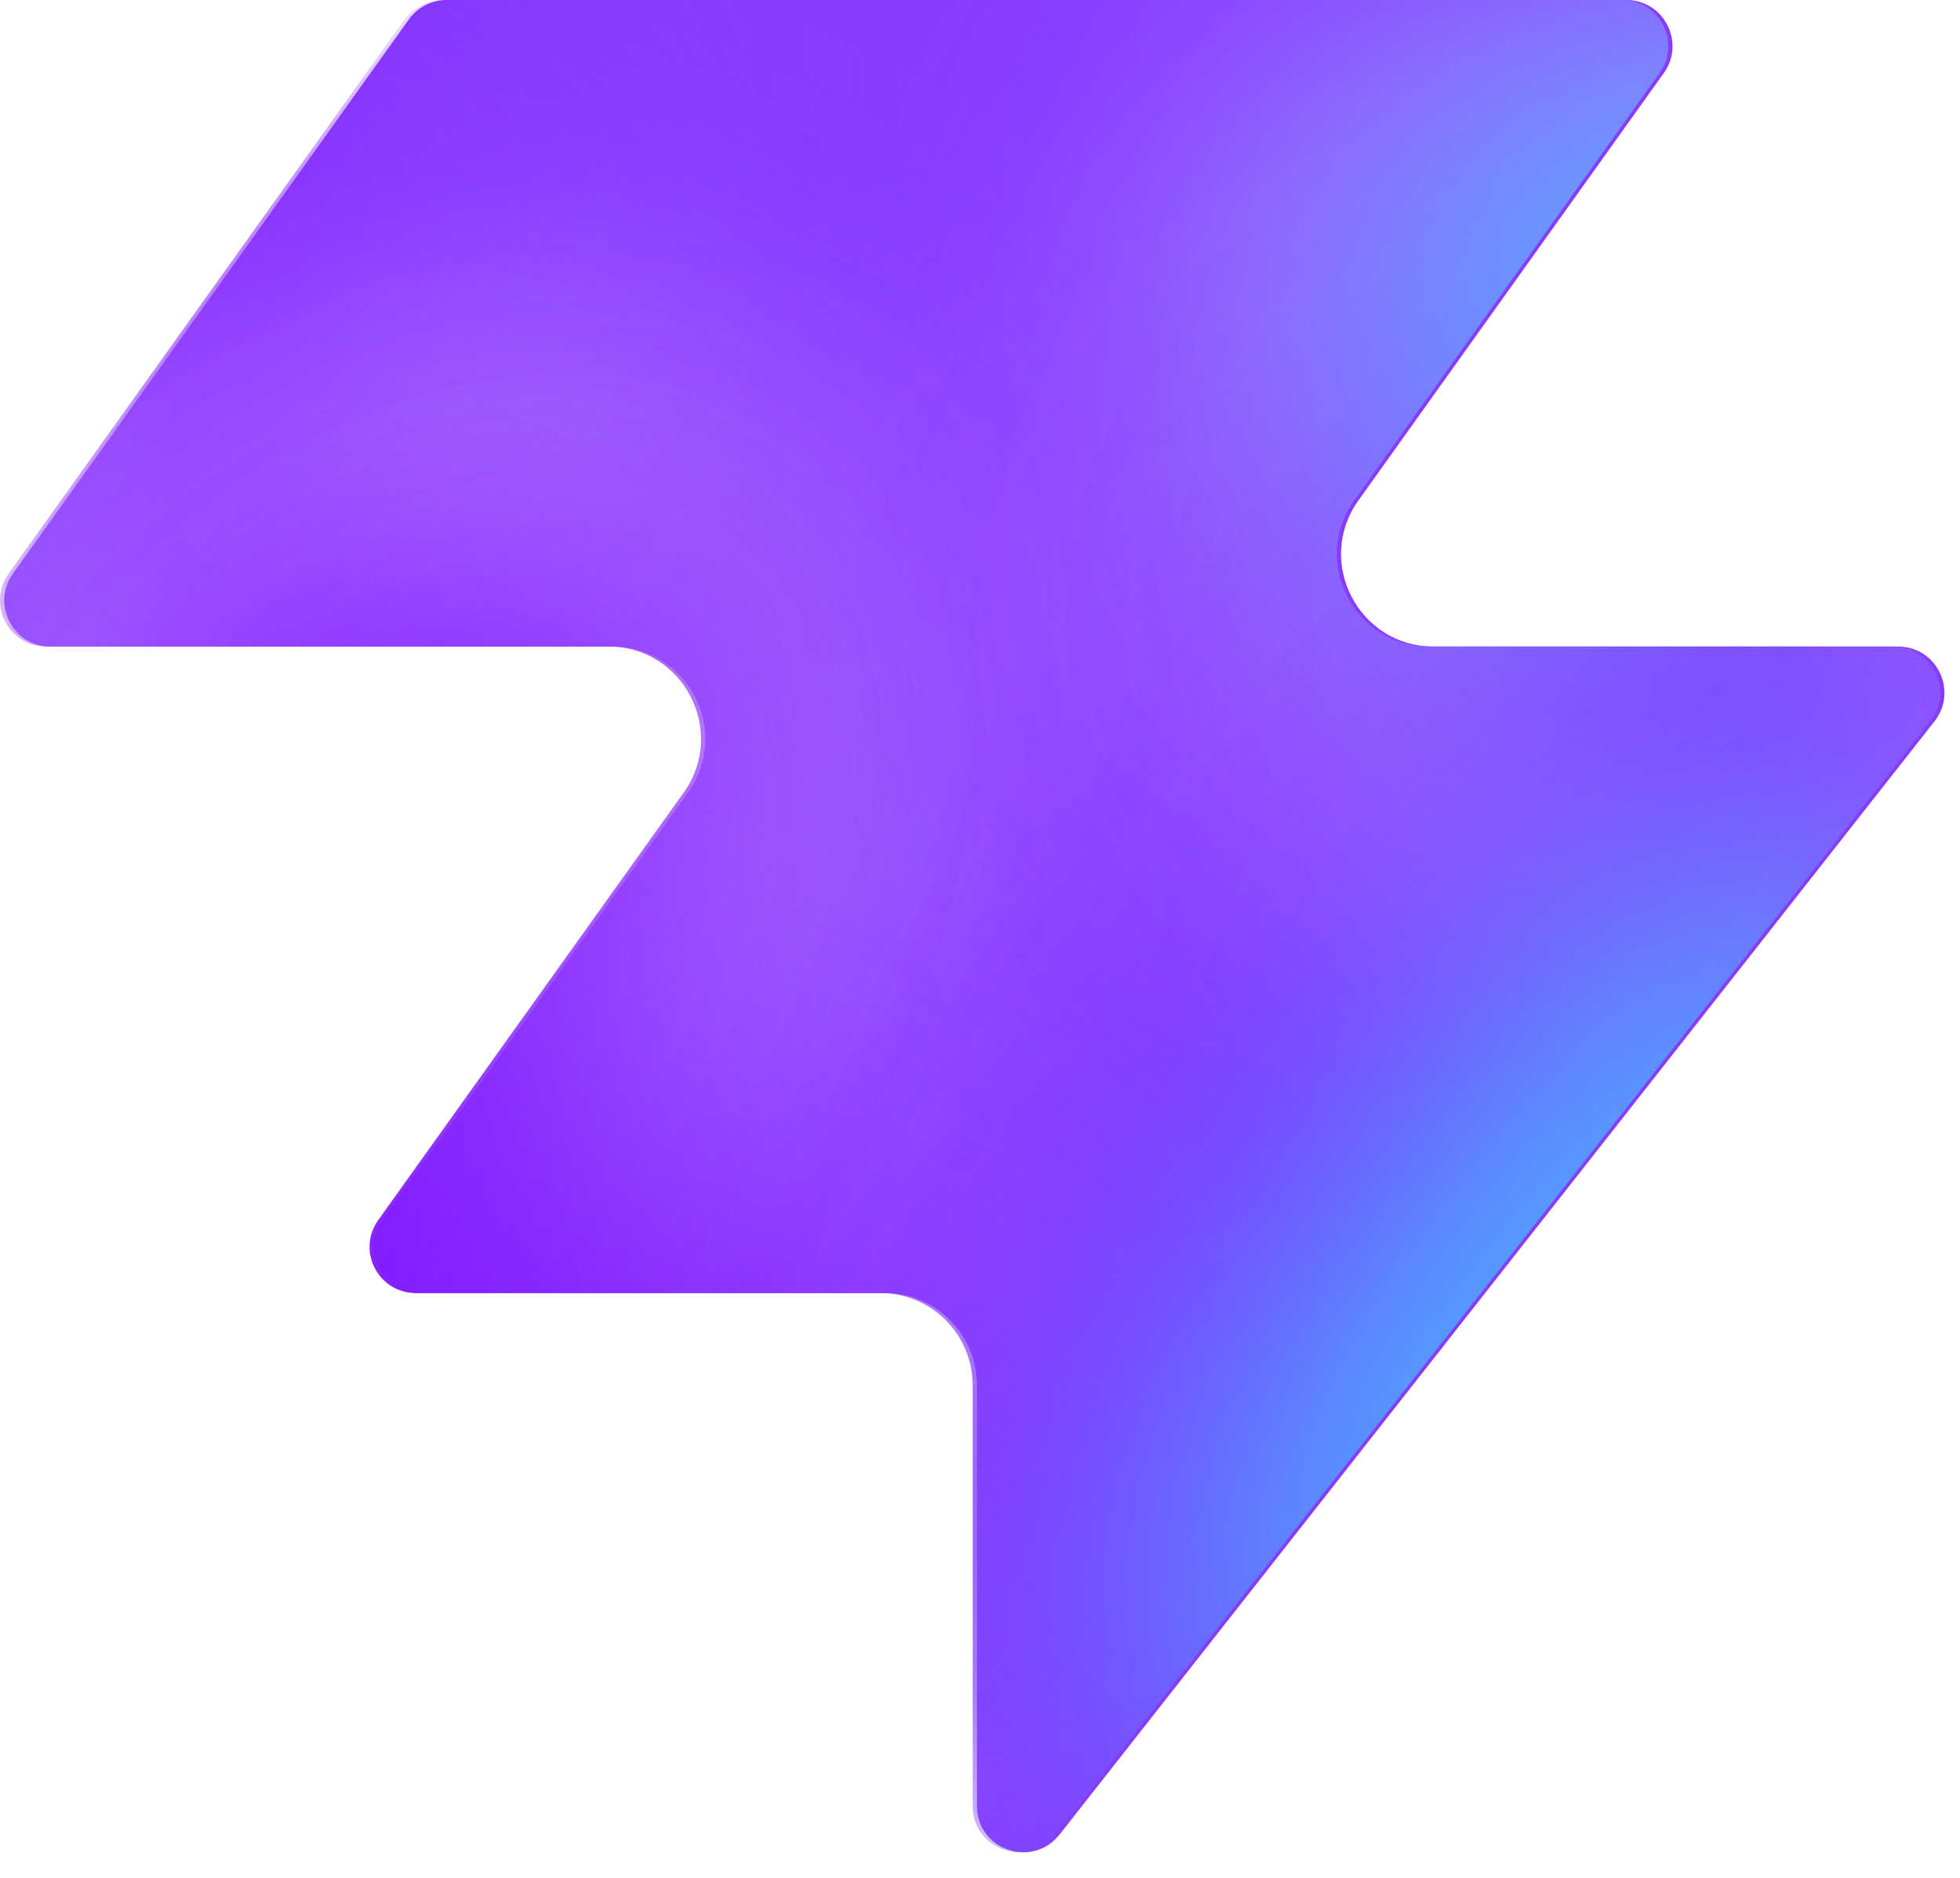
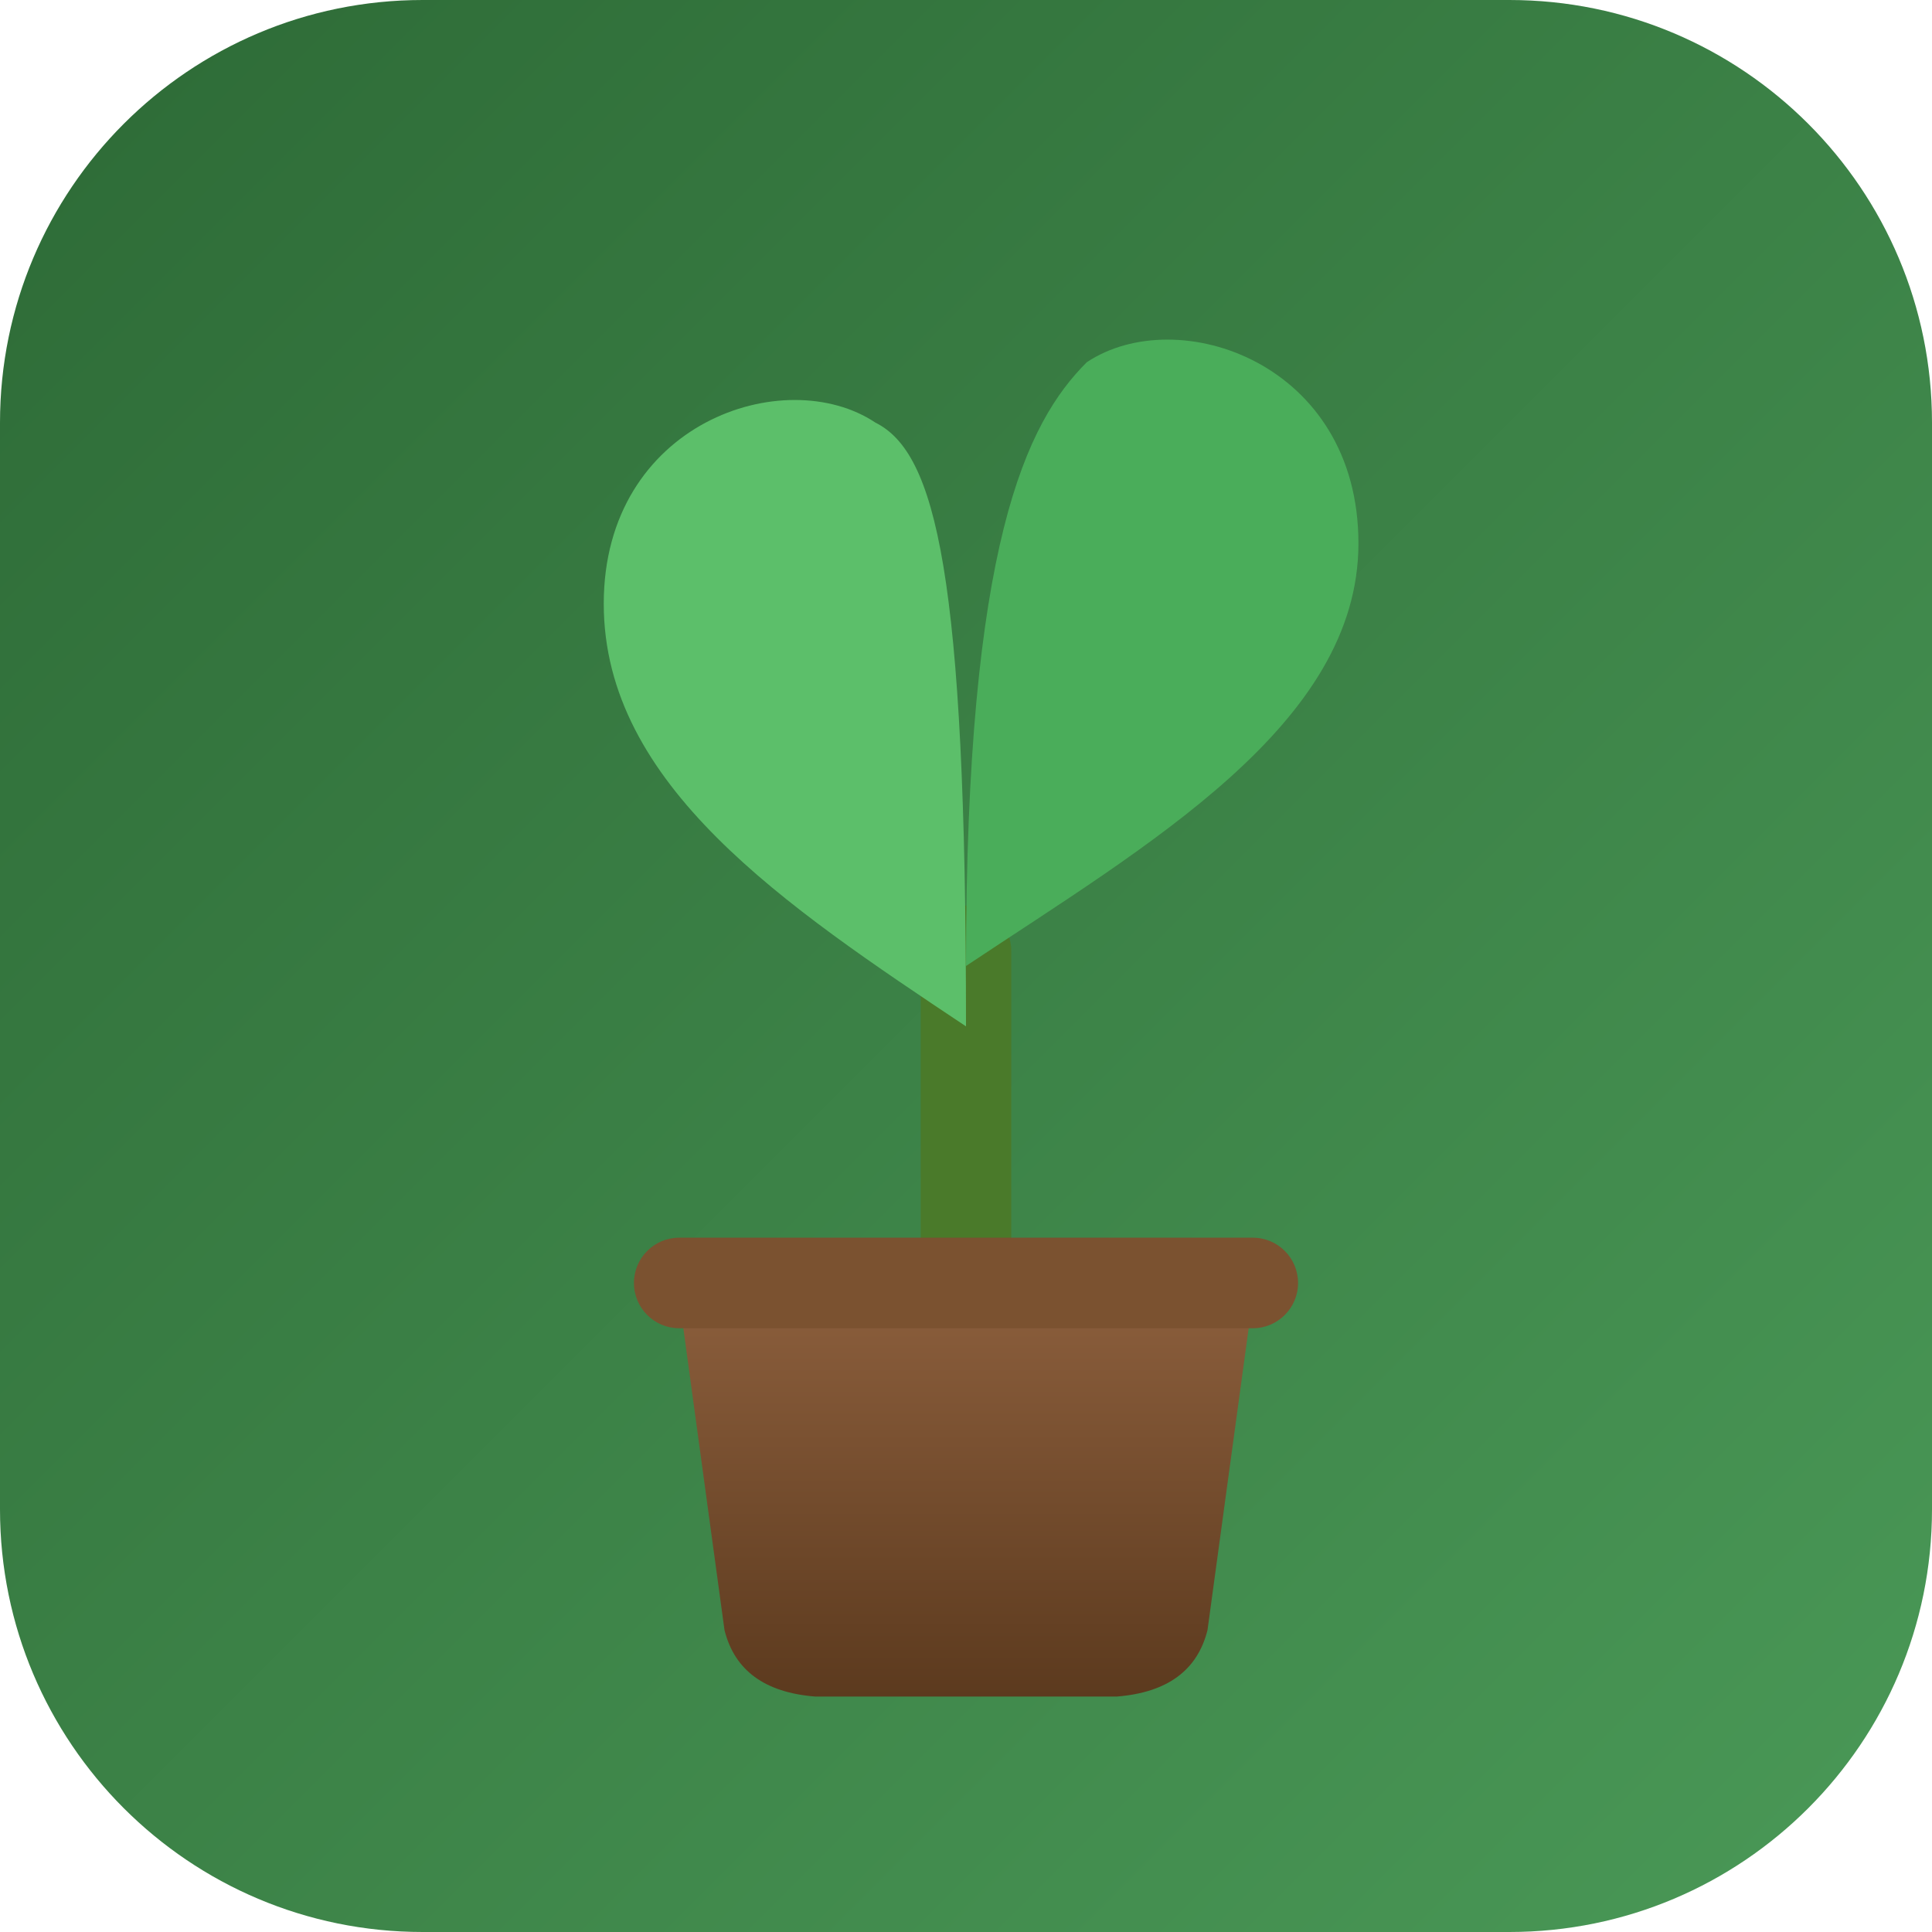
- <svg xmlns="http://www.w3.org/2000/svg" width="48" height="46" fill="none" viewBox="0 0 48 46">
-   <path fill="#863bff" d="M25.946 44.938c-.664.845-2.021.375-2.021-.698V33.937a2.26 2.26 0 0 0-2.262-2.262H10.287c-.92 0-1.456-1.04-.92-1.788l7.48-10.471c1.07-1.497 0-3.578-1.842-3.578H1.237c-.92 0-1.456-1.04-.92-1.788L10.013.474c.214-.297.556-.474.92-.474h28.894c.92 0 1.456 1.04.92 1.788l-7.48 10.471c-1.07 1.498 0 3.579 1.842 3.579h11.377c.943 0 1.473 1.088.89 1.83L25.947 44.94z" style="fill:#863bff;fill:color(display-p3 .525 .23 1);fill-opacity:1" />
-   <mask id="a" width="48" height="46" x="0" y="0" maskUnits="userSpaceOnUse" style="mask-type:alpha">
-     <path fill="#000" d="M25.842 44.938c-.664.844-2.021.375-2.021-.698V33.937a2.26 2.26 0 0 0-2.262-2.262H10.183c-.92 0-1.456-1.04-.92-1.788l7.48-10.471c1.07-1.498 0-3.579-1.842-3.579H1.133c-.92 0-1.456-1.04-.92-1.787L9.91.473c.214-.297.556-.474.92-.474h28.894c.92 0 1.456 1.04.92 1.788l-7.48 10.471c-1.07 1.498 0 3.578 1.842 3.578h11.377c.943 0 1.473 1.088.89 1.832L25.843 44.94z" style="fill:#000;fill-opacity:1" />
-   </mask>
-   <g mask="url(#a)">
-     <g filter="url(#b)">
-       <ellipse cx="5.508" cy="14.704" fill="#ede6ff" rx="5.508" ry="14.704" style="fill:#ede6ff;fill:color(display-p3 .927 .903 1);fill-opacity:1" transform="matrix(.00324 1 1 -.00324 -4.47 31.516)" />
-     </g>
-     <g filter="url(#c)">
-       <ellipse cx="10.399" cy="29.851" fill="#ede6ff" rx="10.399" ry="29.851" style="fill:#ede6ff;fill:color(display-p3 .927 .903 1);fill-opacity:1" transform="matrix(.00324 1 1 -.00324 -39.328 7.883)" />
-     </g>
-     <g filter="url(#d)">
-       <ellipse cx="5.508" cy="30.487" fill="#7e14ff" rx="5.508" ry="30.487" style="fill:#7e14ff;fill:color(display-p3 .492 .077 1);fill-opacity:1" transform="rotate(89.814 -25.913 -14.639)scale(1 -1)" />
-     </g>
-     <g filter="url(#e)">
-       <ellipse cx="5.508" cy="30.599" fill="#7e14ff" rx="5.508" ry="30.599" style="fill:#7e14ff;fill:color(display-p3 .492 .077 1);fill-opacity:1" transform="rotate(89.814 -32.644 -3.334)scale(1 -1)" />
-     </g>
-     <g filter="url(#f)">
-       <ellipse cx="5.508" cy="30.599" fill="#7e14ff" rx="5.508" ry="30.599" style="fill:#7e14ff;fill:color(display-p3 .492 .077 1);fill-opacity:1" transform="matrix(.00324 1 1 -.00324 -34.34 30.47)" />
-     </g>
-     <g filter="url(#g)">
-       <ellipse cx="14.072" cy="22.078" fill="#ede6ff" rx="14.072" ry="22.078" style="fill:#ede6ff;fill:color(display-p3 .927 .903 1);fill-opacity:1" transform="rotate(93.35 24.506 48.493)scale(-1 1)" />
-     </g>
-     <g filter="url(#h)">
-       <ellipse cx="3.47" cy="21.501" fill="#7e14ff" rx="3.47" ry="21.501" style="fill:#7e14ff;fill:color(display-p3 .492 .077 1);fill-opacity:1" transform="rotate(89.009 28.708 47.59)scale(-1 1)" />
-     </g>
-     <g filter="url(#i)">
-       <ellipse cx="3.47" cy="21.501" fill="#7e14ff" rx="3.47" ry="21.501" style="fill:#7e14ff;fill:color(display-p3 .492 .077 1);fill-opacity:1" transform="rotate(89.009 28.708 47.59)scale(-1 1)" />
-     </g>
-     <g filter="url(#j)">
-       <ellipse cx=".387" cy="8.972" fill="#7e14ff" rx="4.407" ry="29.108" style="fill:#7e14ff;fill:color(display-p3 .492 .077 1);fill-opacity:1" transform="rotate(39.51 .387 8.972)" />
-     </g>
-     <g filter="url(#k)">
-       <ellipse cx="47.523" cy="-6.092" fill="#7e14ff" rx="4.407" ry="29.108" style="fill:#7e14ff;fill:color(display-p3 .492 .077 1);fill-opacity:1" transform="rotate(37.892 47.523 -6.092)" />
-     </g>
-     <g filter="url(#l)">
-       <ellipse cx="41.412" cy="6.333" fill="#47bfff" rx="5.971" ry="9.665" style="fill:#47bfff;fill:color(display-p3 .28 .748 1);fill-opacity:1" transform="rotate(37.892 41.412 6.333)" />
-     </g>
-     <g filter="url(#m)">
-       <ellipse cx="-1.879" cy="38.332" fill="#7e14ff" rx="4.407" ry="29.108" style="fill:#7e14ff;fill:color(display-p3 .492 .077 1);fill-opacity:1" transform="rotate(37.892 -1.88 38.332)" />
-     </g>
-     <g filter="url(#n)">
-       <ellipse cx="-1.879" cy="38.332" fill="#7e14ff" rx="4.407" ry="29.108" style="fill:#7e14ff;fill:color(display-p3 .492 .077 1);fill-opacity:1" transform="rotate(37.892 -1.88 38.332)" />
-     </g>
-     <g filter="url(#o)">
-       <ellipse cx="35.651" cy="29.907" fill="#7e14ff" rx="4.407" ry="29.108" style="fill:#7e14ff;fill:color(display-p3 .492 .077 1);fill-opacity:1" transform="rotate(37.892 35.651 29.907)" />
-     </g>
-     <g filter="url(#p)">
-       <ellipse cx="38.418" cy="32.4" fill="#47bfff" rx="5.971" ry="15.297" style="fill:#47bfff;fill:color(display-p3 .28 .748 1);fill-opacity:1" transform="rotate(37.892 38.418 32.4)" />
-     </g>
-   </g>
+ <svg xmlns="http://www.w3.org/2000/svg" viewBox="0 0 64 64">
  <defs>
-     <filter id="b" width="60.045" height="41.654" x="-19.77" y="16.149" color-interpolation-filters="sRGB" filterUnits="userSpaceOnUse">
-       <feFlood flood-opacity="0" result="BackgroundImageFix" />
-       <feBlend in="SourceGraphic" in2="BackgroundImageFix" result="shape" />
-       <feGaussianBlur result="effect1_foregroundBlur_2002_17158" stdDeviation="7.659" />
-     </filter>
-     <filter id="c" width="90.34" height="51.437" x="-54.613" y="-7.533" color-interpolation-filters="sRGB" filterUnits="userSpaceOnUse">
-       <feFlood flood-opacity="0" result="BackgroundImageFix" />
-       <feBlend in="SourceGraphic" in2="BackgroundImageFix" result="shape" />
-       <feGaussianBlur result="effect1_foregroundBlur_2002_17158" stdDeviation="7.659" />
-     </filter>
-     <filter id="d" width="79.355" height="29.4" x="-49.64" y="2.03" color-interpolation-filters="sRGB" filterUnits="userSpaceOnUse">
-       <feFlood flood-opacity="0" result="BackgroundImageFix" />
-       <feBlend in="SourceGraphic" in2="BackgroundImageFix" result="shape" />
-       <feGaussianBlur result="effect1_foregroundBlur_2002_17158" stdDeviation="4.596" />
-     </filter>
-     <filter id="e" width="79.579" height="29.4" x="-45.045" y="20.029" color-interpolation-filters="sRGB" filterUnits="userSpaceOnUse">
-       <feFlood flood-opacity="0" result="BackgroundImageFix" />
-       <feBlend in="SourceGraphic" in2="BackgroundImageFix" result="shape" />
-       <feGaussianBlur result="effect1_foregroundBlur_2002_17158" stdDeviation="4.596" />
-     </filter>
-     <filter id="f" width="79.579" height="29.4" x="-43.513" y="21.178" color-interpolation-filters="sRGB" filterUnits="userSpaceOnUse">
-       <feFlood flood-opacity="0" result="BackgroundImageFix" />
-       <feBlend in="SourceGraphic" in2="BackgroundImageFix" result="shape" />
-       <feGaussianBlur result="effect1_foregroundBlur_2002_17158" stdDeviation="4.596" />
-     </filter>
-     <filter id="g" width="74.749" height="58.852" x="15.756" y="-17.901" color-interpolation-filters="sRGB" filterUnits="userSpaceOnUse">
-       <feFlood flood-opacity="0" result="BackgroundImageFix" />
-       <feBlend in="SourceGraphic" in2="BackgroundImageFix" result="shape" />
-       <feGaussianBlur result="effect1_foregroundBlur_2002_17158" stdDeviation="7.659" />
-     </filter>
-     <filter id="h" width="61.377" height="25.362" x="23.548" y="2.284" color-interpolation-filters="sRGB" filterUnits="userSpaceOnUse">
-       <feFlood flood-opacity="0" result="BackgroundImageFix" />
-       <feBlend in="SourceGraphic" in2="BackgroundImageFix" result="shape" />
-       <feGaussianBlur result="effect1_foregroundBlur_2002_17158" stdDeviation="4.596" />
-     </filter>
-     <filter id="i" width="61.377" height="25.362" x="23.548" y="2.284" color-interpolation-filters="sRGB" filterUnits="userSpaceOnUse">
-       <feFlood flood-opacity="0" result="BackgroundImageFix" />
-       <feBlend in="SourceGraphic" in2="BackgroundImageFix" result="shape" />
-       <feGaussianBlur result="effect1_foregroundBlur_2002_17158" stdDeviation="4.596" />
-     </filter>
-     <filter id="j" width="56.045" height="63.649" x="-27.636" y="-22.853" color-interpolation-filters="sRGB" filterUnits="userSpaceOnUse">
-       <feFlood flood-opacity="0" result="BackgroundImageFix" />
-       <feBlend in="SourceGraphic" in2="BackgroundImageFix" result="shape" />
-       <feGaussianBlur result="effect1_foregroundBlur_2002_17158" stdDeviation="4.596" />
-     </filter>
-     <filter id="k" width="54.814" height="64.646" x="20.116" y="-38.415" color-interpolation-filters="sRGB" filterUnits="userSpaceOnUse">
-       <feFlood flood-opacity="0" result="BackgroundImageFix" />
-       <feBlend in="SourceGraphic" in2="BackgroundImageFix" result="shape" />
-       <feGaussianBlur result="effect1_foregroundBlur_2002_17158" stdDeviation="4.596" />
-     </filter>
-     <filter id="l" width="33.541" height="35.313" x="24.641" y="-11.323" color-interpolation-filters="sRGB" filterUnits="userSpaceOnUse">
-       <feFlood flood-opacity="0" result="BackgroundImageFix" />
-       <feBlend in="SourceGraphic" in2="BackgroundImageFix" result="shape" />
-       <feGaussianBlur result="effect1_foregroundBlur_2002_17158" stdDeviation="4.596" />
-     </filter>
-     <filter id="m" width="54.814" height="64.646" x="-29.286" y="6.009" color-interpolation-filters="sRGB" filterUnits="userSpaceOnUse">
-       <feFlood flood-opacity="0" result="BackgroundImageFix" />
-       <feBlend in="SourceGraphic" in2="BackgroundImageFix" result="shape" />
-       <feGaussianBlur result="effect1_foregroundBlur_2002_17158" stdDeviation="4.596" />
-     </filter>
-     <filter id="n" width="54.814" height="64.646" x="-29.286" y="6.009" color-interpolation-filters="sRGB" filterUnits="userSpaceOnUse">
-       <feFlood flood-opacity="0" result="BackgroundImageFix" />
-       <feBlend in="SourceGraphic" in2="BackgroundImageFix" result="shape" />
-       <feGaussianBlur result="effect1_foregroundBlur_2002_17158" stdDeviation="4.596" />
-     </filter>
-     <filter id="o" width="54.814" height="64.646" x="8.244" y="-2.416" color-interpolation-filters="sRGB" filterUnits="userSpaceOnUse">
-       <feFlood flood-opacity="0" result="BackgroundImageFix" />
-       <feBlend in="SourceGraphic" in2="BackgroundImageFix" result="shape" />
-       <feGaussianBlur result="effect1_foregroundBlur_2002_17158" stdDeviation="4.596" />
-     </filter>
-     <filter id="p" width="39.409" height="43.623" x="18.713" y="10.588" color-interpolation-filters="sRGB" filterUnits="userSpaceOnUse">
-       <feFlood flood-opacity="0" result="BackgroundImageFix" />
-       <feBlend in="SourceGraphic" in2="BackgroundImageFix" result="shape" />
-       <feGaussianBlur result="effect1_foregroundBlur_2002_17158" stdDeviation="4.596" />
-     </filter>
+     <linearGradient id="bg" x1="0" y1="0" x2="1" y2="1">
+       <stop offset="0%" stop-color="#2d6a36" />
+       <stop offset="100%" stop-color="#4a9957" />
+     </linearGradient>
+     <linearGradient id="pot" x1="0" y1="0" x2="0" y2="1">
+       <stop offset="0%" stop-color="#8B5E3C" />
+       <stop offset="100%" stop-color="#5C3A1E" />
+     </linearGradient>
  </defs>
+   <rect width="64" height="64" rx="14" fill="url(#bg)" />
+   <rect x="30.5" y="30" width="3" height="13" rx="1.5" fill="#4a7a2a" />
+   <path d="M32 34 C26 30, 20 26, 20 20 C20 14, 26 12, 29 14 C31 15, 32 19, 32 34Z" fill="#5CBF6A" />
+   <path d="M32 32 C38 28, 45 24, 45 18 C45 12, 39 10, 36 12 C34 14, 32 18, 32 32Z" fill="#4AAD5A" />
+   <ellipse cx="32" cy="43" rx="9.5" ry="1.8" fill="#6B4226" opacity="0.9" />
+   <path d="M22.5 43 L24 54 Q24.5 56 27 56.2 L37 56.2 Q39.5 56 40 54 L41.5 43Z" fill="url(#pot)" />
+   <rect x="21" y="41" width="22" height="3" rx="1.5" fill="#7B5230" />
</svg>
